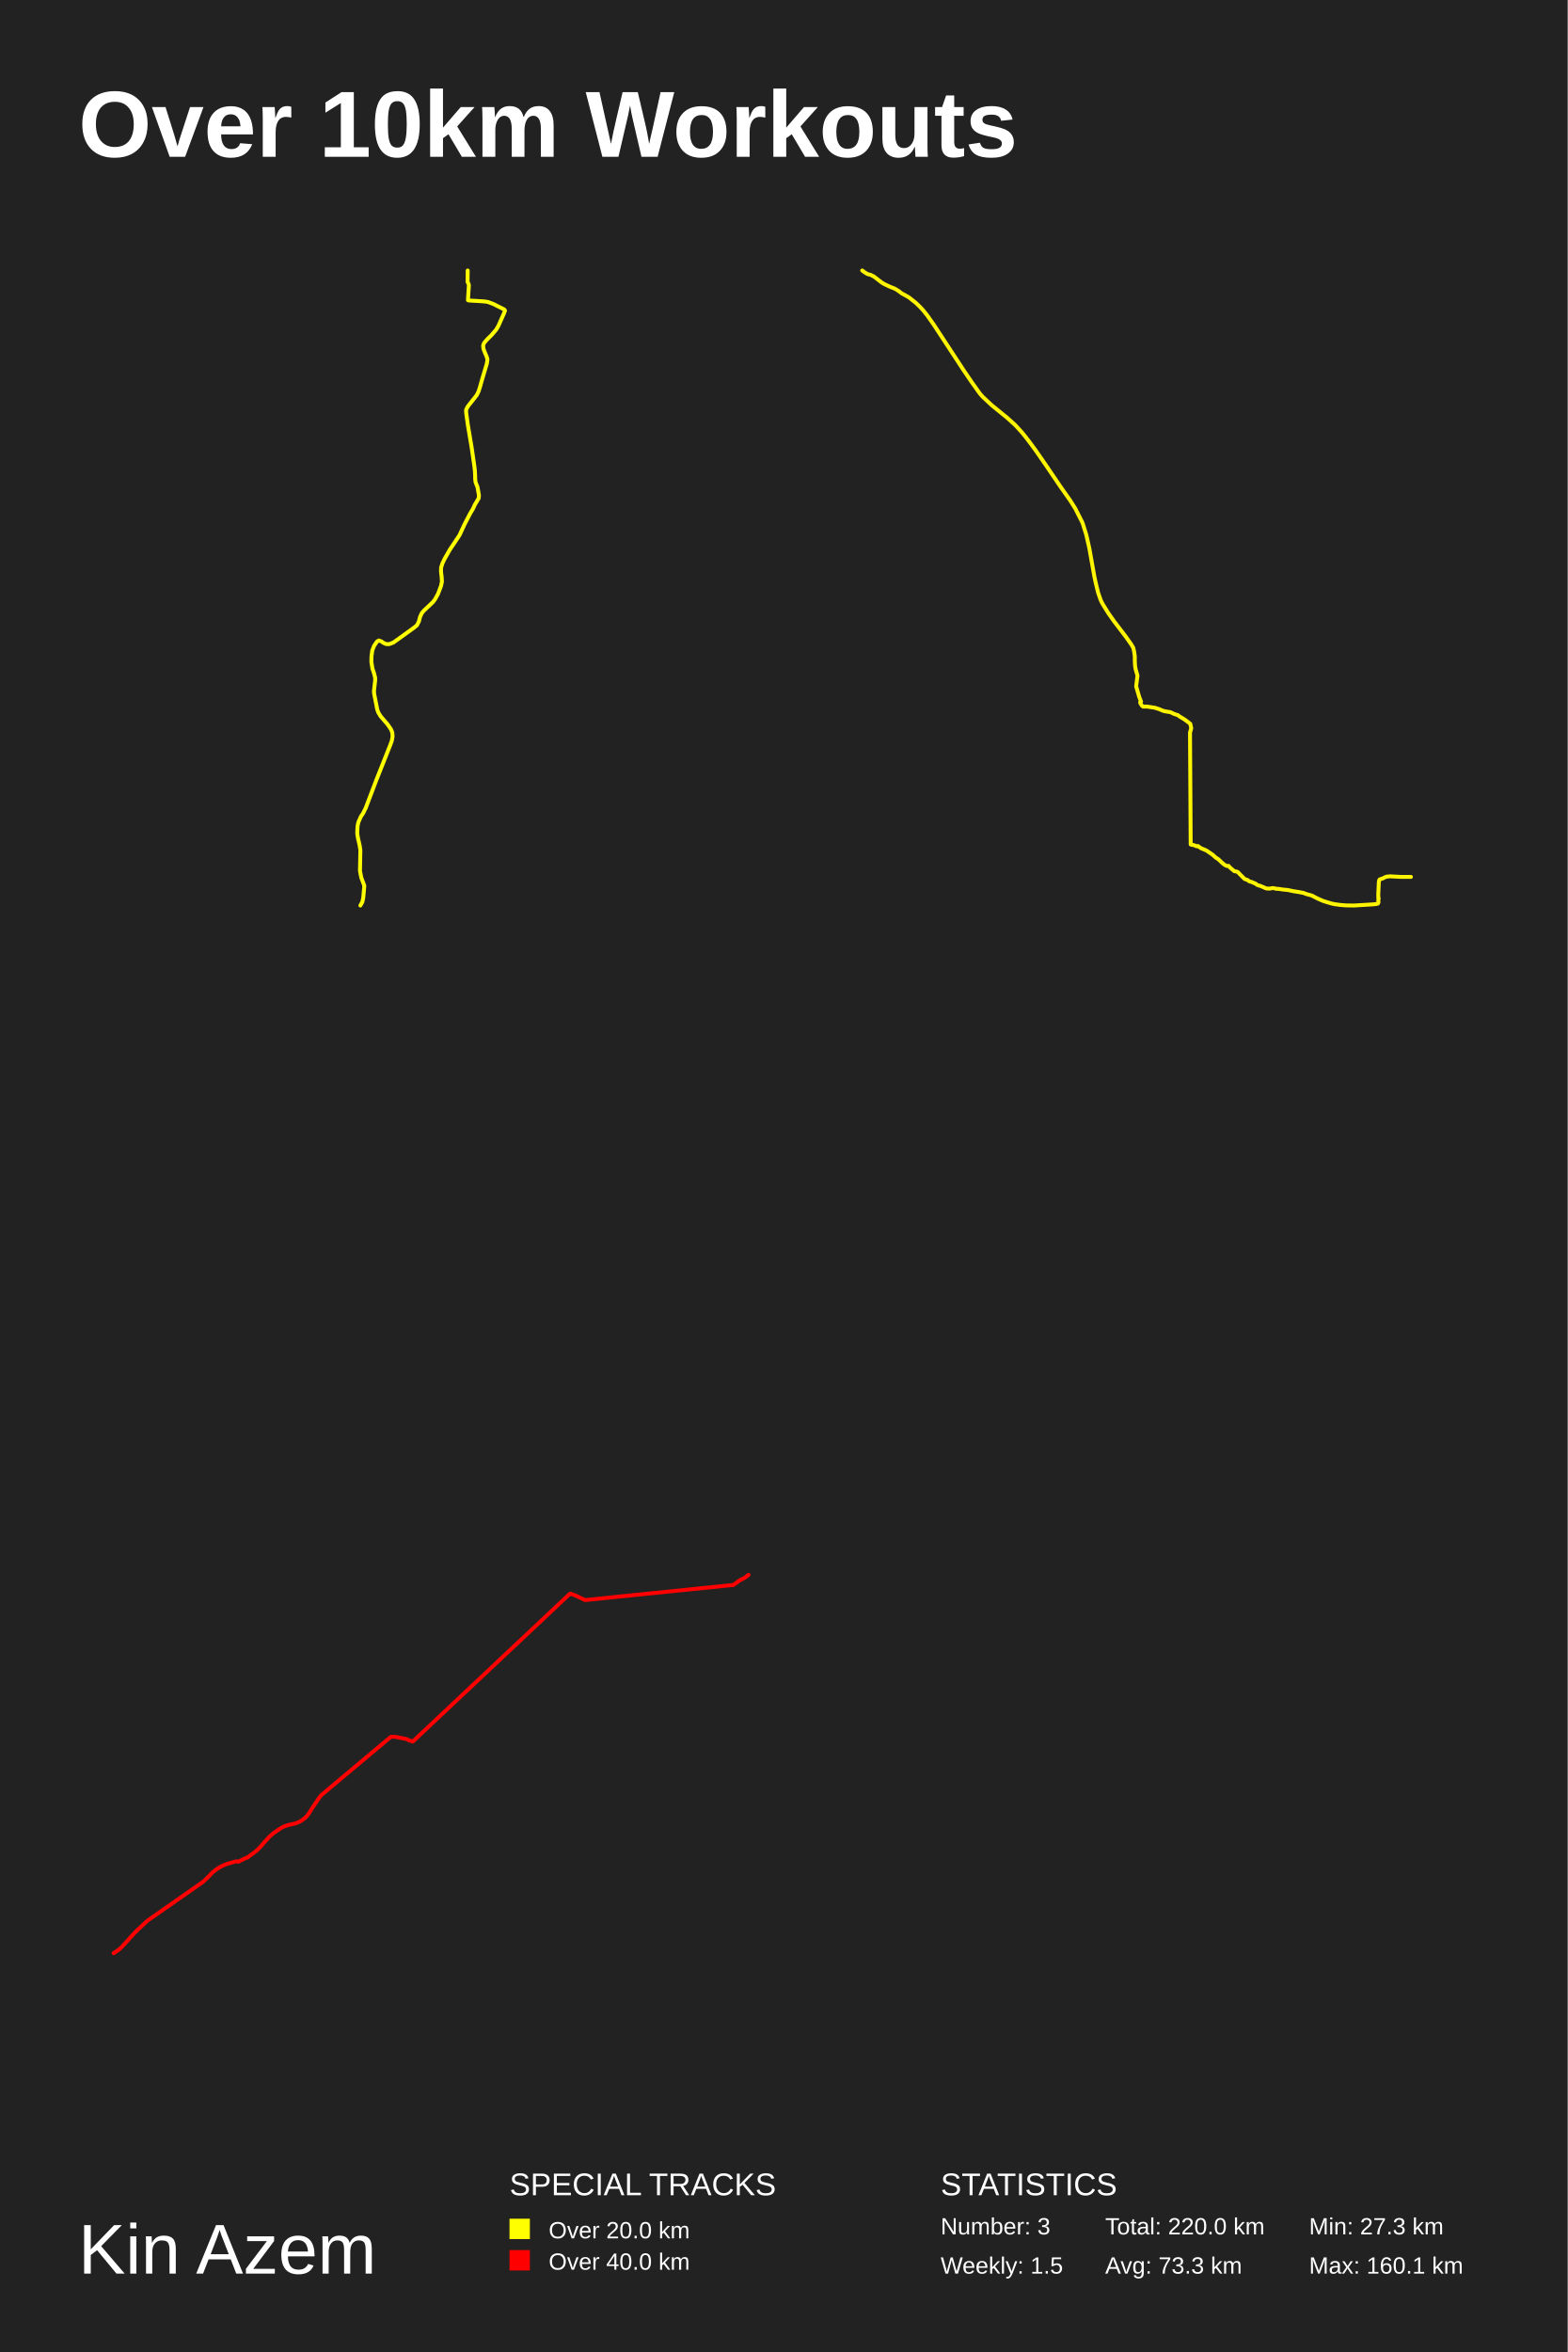
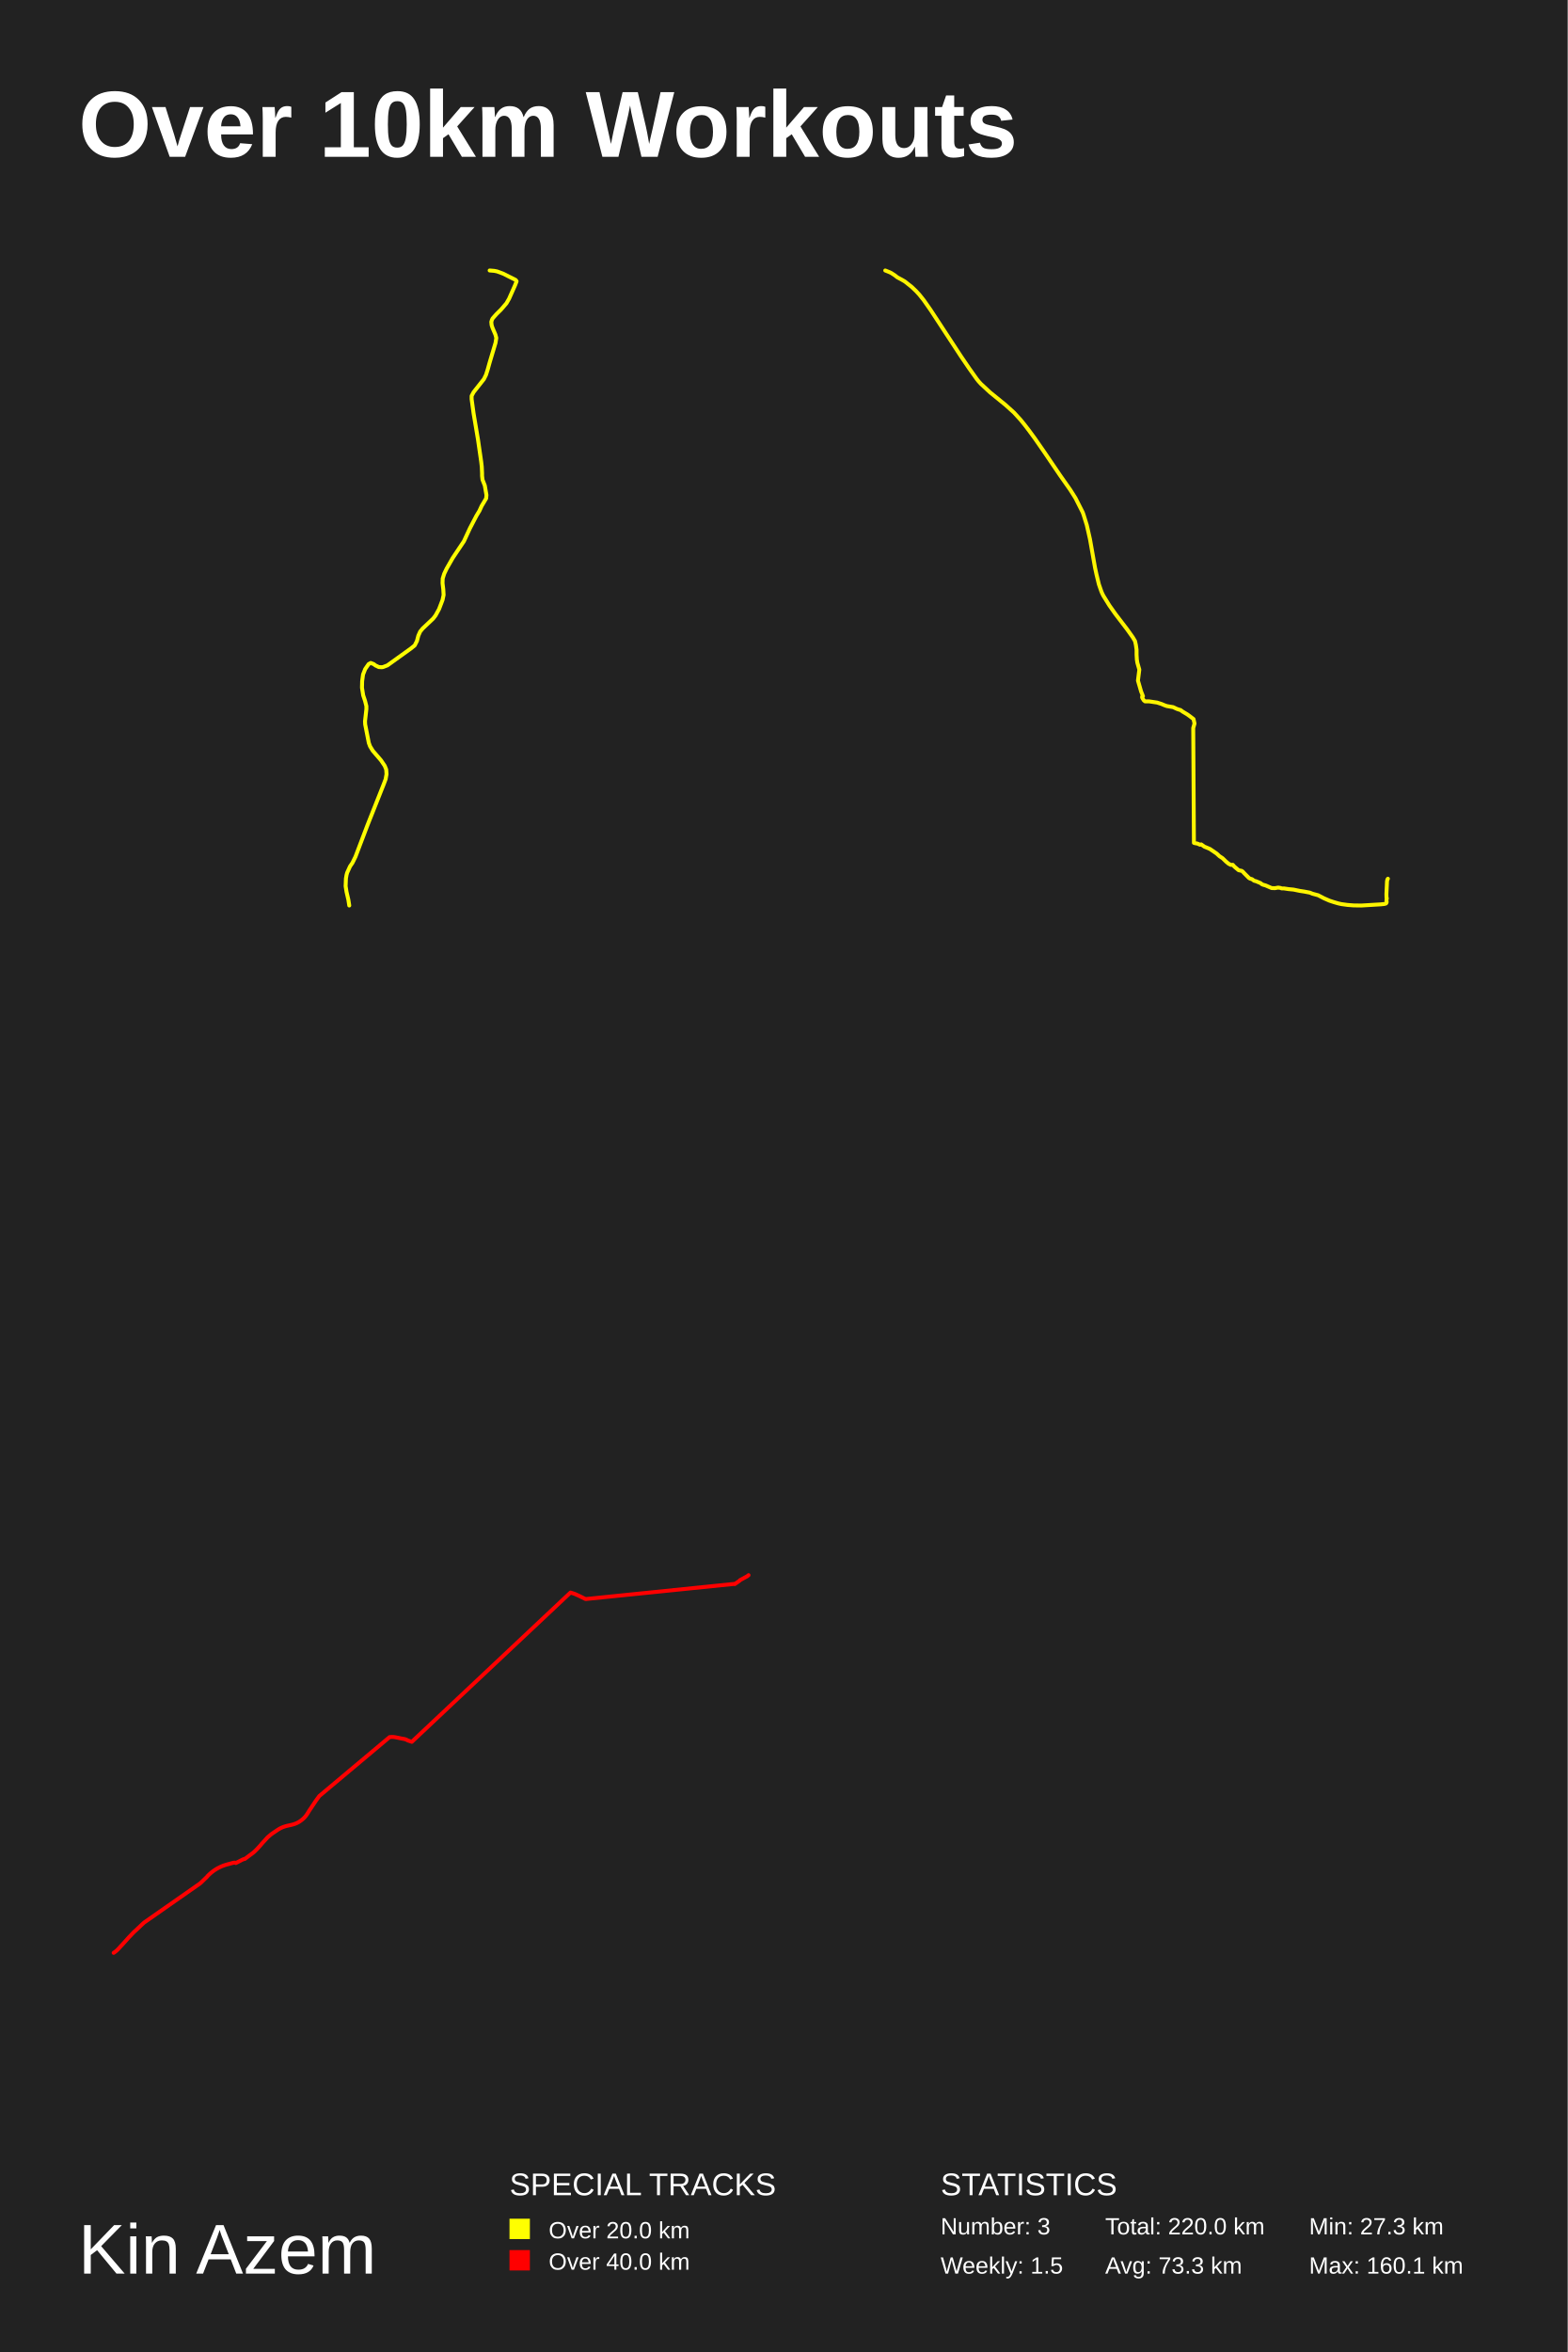
<svg xmlns="http://www.w3.org/2000/svg" baseProfile="full" height="300mm" version="1.1" viewBox="0,0,200,300" width="200mm">
  <defs />
  <rect fill="#222222" height="300" width="200" x="0" y="0" />
  <text fill="#FFFFFF" style="font-size:12px; font-family:Arial; font-weight:bold;" x="10" y="20">Over 10km Workouts</text>
  <text fill="#FFFFFF" style="font-size:9px; font-family:Arial" x="10" y="290">Kin Azem</text>
  <text fill="#FFFFFF" style="font-size:4px; font-family:Arial" x="65" y="280">SPECIAL TRACKS</text>
  <rect fill="yellow" height="2.6" width="2.6" x="65" y="283" />
  <text fill="#FFFFFF" style="font-size:3px; font-family:Arial" x="70" y="285.5">Over 20.0 km</text>
  <rect fill="red" height="2.6" width="2.6" x="65" y="287" />
  <text fill="#FFFFFF" style="font-size:3px; font-family:Arial" x="70" y="289.5">Over 40.0 km</text>
  <text fill="#FFFFFF" style="font-size:4px; font-family:Arial" x="120" y="280">STATISTICS</text>
  <text fill="#FFFFFF" style="font-size:3px; font-family:Arial" x="120" y="285">Number: 3</text>
  <text fill="#FFFFFF" style="font-size:3px; font-family:Arial" x="120" y="290">Weekly: 1.5</text>
  <text fill="#FFFFFF" style="font-size:3px; font-family:Arial" x="141" y="285">Total: 220.0 km</text>
  <text fill="#FFFFFF" style="font-size:3px; font-family:Arial" x="141" y="290">Avg: 73.3 km</text>
  <text fill="#FFFFFF" style="font-size:3px; font-family:Arial" x="167" y="285">Min: 27.3 km</text>
  <text fill="#FFFFFF" style="font-size:3px; font-family:Arial" x="167" y="290">Max: 160.1 km</text>
-   <polyline fill="none" opacity="1" points="59.667,34.5 59.65,35.959 59.784,36.226 59.817,36.39 59.7,38.281 59.751,38.322 61.454,38.425 61.955,38.466 62.272,38.527 62.94,38.774 64.209,39.411 64.326,39.472 64.426,39.616 64.259,40.048 63.591,41.548 63.307,42.041 62.706,42.739 62.188,43.253 61.788,43.705 61.704,43.87 61.637,44.096 61.671,44.445 61.771,44.753 62.088,45.493 62.188,45.863 62.105,46.397 61.454,48.575 61.237,49.355 61.053,49.931 60.819,50.403 59.684,51.841 59.467,52.252 59.467,52.602 59.684,54.184 60.168,57.06 60.519,59.484 60.585,60.059 60.619,60.779 60.619,61.066 60.669,61.498 60.919,62.134 61.103,63.182 61.07,63.552 60.569,64.394 60.335,64.908 60.001,65.463 59.283,66.839 58.615,68.277 57.379,70.126 56.712,71.297 56.444,71.852 56.277,72.386 56.261,72.899 56.344,73.598 56.378,74.194 56.261,74.748 55.877,75.755 55.493,76.453 55.225,76.802 54.073,77.891 53.873,78.138 53.789,78.24 53.589,78.692 53.439,79.268 53.188,79.761 52.754,80.11 50.183,81.959 49.698,82.143 49.548,82.164 49.231,82.143 48.847,81.959 48.697,81.835 48.346,81.692 48.112,81.815 47.728,82.369 47.494,82.965 47.394,83.705 47.377,84.424 47.511,85.266 47.711,85.861 47.862,86.457 47.862,86.786 47.711,88.121 47.728,88.47 48.129,90.504 48.262,90.873 48.563,91.366 49.465,92.414 49.882,93.03 50.049,93.441 50.082,93.955 49.982,94.509 49.782,95.043 47.995,99.541 46.659,103.054 46.325,103.731 46.058,104.122 45.741,104.82 45.674,105.067 45.607,105.457 45.574,106.299 45.674,106.936 45.875,107.798 45.975,108.435 45.925,111.084 46.092,111.947 46.442,112.871 46.476,113.015 46.342,114.514 46.225,115.048 45.975,115.5" stroke="#ffff00" stroke-dasharray="none" stroke-linecap="round" stroke-linejoin="round" stroke-width="0.5" />
-   <polyline fill="none" opacity="1" points="180.005,111.848 178.757,111.848 177.327,111.775 176.899,111.819 176.654,111.907 176.446,112.024 176.018,112.171 175.957,112.259 175.908,112.493 175.835,114.077 175.847,114.591 175.859,114.605 175.884,114.591 175.835,114.884 175.871,115.06 175.81,115.221 175.774,115.251 175.566,115.309 175.162,115.353 172.716,115.5 171.738,115.485 170.992,115.427 170.234,115.324 169.843,115.236 169.292,115.075 168.754,114.899 168.082,114.605 167.348,114.224 166.639,114.033 166.321,113.901 165.636,113.769 165.061,113.681 164.279,113.52 163.667,113.461 163.092,113.373 162.811,113.373 162.664,113.315 162.371,113.271 161.98,113.344 161.564,113.329 160.818,113.007 160.512,112.919 160.365,112.86 160.182,112.713 159.619,112.479 159.387,112.42 159.13,112.229 158.886,112.156 158.751,112.083 158.152,111.481 157.981,111.291 157.834,111.188 157.467,111.115 156.941,110.675 156.733,110.44 156.501,110.455 156.22,110.308 155.902,110.044 155.462,109.619 155.083,109.369 154.716,109.032 153.896,108.475 153.346,108.24 153.224,108.196 152.808,107.902 152.661,107.946 152.331,107.8 152.05,107.756 151.903,107.712 151.817,93.44 151.976,92.882 151.854,92.325 151.377,91.958 151.072,91.738 150.485,91.386 150.228,91.195 150.093,91.166 149.788,91.063 149.323,90.843 148.54,90.711 148.247,90.608 147.868,90.447 147.317,90.271 146.327,90.124 145.825,90.124 145.666,89.992 145.471,89.67 145.459,89.538 145.483,89.494 145.569,89.479 145.336,88.892 144.945,87.542 145.116,86.178 144.872,85.327 144.81,84.946 144.774,84.33 144.774,83.714 144.688,83.112 144.578,82.628 144.309,82.173 143.612,81.19 142.145,79.268 141.399,78.212 140.653,77.009 140.518,76.745 140.408,76.496 140.09,75.586 139.784,74.324 139.613,73.532 138.977,69.952 138.586,68.221 138.17,66.886 138.072,66.622 137.18,64.861 136.532,63.834 135.272,62.044 133.34,59.197 132.129,57.451 131.408,56.468 130.833,55.72 130.344,55.118 129.525,54.223 128.485,53.284 126.553,51.714 125.416,50.657 125.134,50.349 124.902,50.056 123.973,48.75 122.933,47.223 119.155,41.456 118.311,40.253 117.773,39.578 117.369,39.138 116.831,38.624 115.963,37.934 115.608,37.729 115.034,37.42 114.716,37.171 114.263,36.877 114.08,36.789 113.529,36.569 112.808,36.232 112.49,36.041 111.499,35.278 111.108,35.072 110.668,34.955 110.264,34.705 109.995,34.5" stroke="#fff500" stroke-dasharray="none" stroke-linecap="round" stroke-linejoin="round" stroke-width="0.5" />
-   <polyline fill="none" opacity="1" points="95.5,200.87 95.395,200.95 95.3,201.025 95.243,201.068 95.231,201.079 95.144,201.145 95.082,201.199 95.059,201.211 95.039,201.227 94.153,201.705 94.143,201.714 94.138,201.731 94.142,201.747 93.491,202.203 93.479,202.196 93.466,202.184 93.465,202.18 93.457,202.172 93.449,202.167 93.462,202.178 93.456,202.17 93.459,202.173 74.654,204.09 74.585,204.068 73.772,203.669 73.303,203.459 73.232,203.433 73.014,203.36 72.868,203.312 72.724,203.268 52.659,222.142 52.619,222.128 52.599,222.121 52.562,222.107 52.442,222.068 52.376,222.047 52.23,221.996 52.179,221.976 52.15,221.963 52.089,221.933 52.001,221.885 51.934,221.855 51.856,221.827 51.805,221.811 51.724,221.792 51.721,221.79 51.721,221.788 51.72,221.786 51.723,221.781 51.722,221.779 51.72,221.779 51.72,221.782 51.722,221.783 51.716,221.779 51.714,221.781 51.716,221.782 51.711,221.781 51.712,221.781 51.698,221.781 51.571,221.761 51.318,221.715 50.931,221.633 50.712,221.592 50.573,221.562 50.517,221.554 50.484,221.548 50.414,221.541 50.345,221.531 50.312,221.528 50.165,221.524 50.092,221.527 49.887,221.542 49.851,221.543 49.851,221.543 40.969,228.988 40.785,229.237 40.65,229.421 40.56,229.543 39.797,230.683 39.753,230.746 39.672,230.874 39.474,231.196 39.391,231.321 39.301,231.446 39.208,231.567 39.158,231.625 39.107,231.683 39.053,231.738 39,231.791 38.888,231.896 38.83,231.946 38.713,232.04 38.593,232.13 38.531,232.173 38.404,232.254 38.339,232.293 38.273,232.331 38.206,232.365 38.139,232.398 38.072,232.431 38.003,232.46 37.934,232.488 37.864,232.513 37.724,232.561 37.58,232.601 37.359,232.655 36.914,232.756 36.841,232.773 36.694,232.814 36.548,232.857 36.477,232.881 36.335,232.935 36.265,232.963 36.196,232.993 36.128,233.025 35.993,233.094 35.927,233.131 35.797,233.208 35.733,233.249 35.545,233.373 35.234,233.585 35.048,233.71 34.926,233.797 34.868,233.841 34.81,233.888 34.753,233.934 34.538,234.122 34.412,234.229 33.638,235.078 33.601,235.128 33.554,235.185 33.402,235.355 33.148,235.635 33.044,235.746 32.933,235.855 32.877,235.909 32.654,236.119 31.541,236.952 31.462,236.942 31.379,236.989 31.315,237.002 30.401,237.466 30.322,237.425 30.24,237.409 30.166,237.422 30.09,237.431 29.943,237.468 29.508,237.591 29.435,237.608 29.217,237.669 29.072,237.713 29.001,237.735 28.86,237.784 28.719,237.837 28.581,237.895 28.446,237.956 28.312,238.02 28.179,238.089 28.048,238.162 27.92,238.236 27.795,238.315 27.67,238.399 27.608,238.442 27.488,238.531 27.314,238.669 27.201,238.763 27.145,238.813 27.035,238.913 26.982,238.964 26.824,239.12 26.781,239.18 26.73,239.238 26.678,239.29 26.624,239.34 26.037,239.909 25.866,240.057 18.792,245.001 18.686,245.102 18.581,245.198 18.367,245.401 18.148,245.611 17.822,245.918 17.535,246.174 17.431,246.281 17.029,246.704 16.879,246.861 16.83,246.913 16.739,247.014 16.605,247.167 16.558,247.218 16.467,247.321 16.29,247.518 16.155,247.664 15.973,247.86 15.79,248.059 15.561,248.309 15.468,248.405 15.371,248.498 15.321,248.543 15.271,248.587 15.169,248.67 15.063,248.747 14.958,248.82 14.701,248.996 14.5,249.13" stroke="red" stroke-dasharray="none" stroke-linecap="round" stroke-linejoin="round" stroke-width="0.5" />
+   <polyline fill="none" opacity="1" points="62.467,34.5 63.046,34.548 63.413,34.619 64.186,34.904 65.654,35.641 65.79,35.712 65.906,35.879 65.712,36.378 64.94,38.113 64.611,38.684 63.916,39.492 63.317,40.086 62.853,40.609 62.757,40.8 62.679,41.061 62.718,41.465 62.834,41.822 63.201,42.678 63.317,43.106 63.22,43.724 62.467,46.243 62.216,47.147 62.003,47.812 61.733,48.359 60.419,50.023 60.168,50.498 60.168,50.902 60.419,52.733 60.979,56.061 61.385,58.865 61.462,59.531 61.501,60.363 61.501,60.696 61.559,61.195 61.849,61.932 62.061,63.144 62.023,63.572 61.443,64.546 61.172,65.141 60.786,65.782 59.955,67.375 59.183,69.039 57.753,71.178 56.98,72.532 56.671,73.174 56.478,73.792 56.459,74.386 56.555,75.194 56.594,75.884 56.459,76.525 56.014,77.69 55.57,78.498 55.261,78.902 53.928,80.162 53.696,80.447 53.599,80.566 53.368,81.089 53.194,81.754 52.904,82.325 52.402,82.729 49.426,84.868 48.866,85.082 48.692,85.105 48.325,85.082 47.881,84.868 47.707,84.725 47.301,84.559 47.031,84.701 46.587,85.343 46.316,86.032 46.2,86.888 46.181,87.72 46.335,88.694 46.567,89.383 46.741,90.072 46.741,90.453 46.567,91.997 46.587,92.401 47.05,94.754 47.205,95.182 47.552,95.752 48.596,96.964 49.079,97.677 49.272,98.153 49.311,98.747 49.195,99.388 48.963,100.006 46.896,105.211 45.35,109.274 44.964,110.058 44.655,110.51 44.288,111.318 44.21,111.603 44.133,112.054 44.094,113.029 44.21,113.765 44.442,114.763 44.558,115.5" stroke="#ffff00" stroke-dasharray="none" stroke-linecap="round" stroke-linejoin="round" stroke-width="0.5" />
+   <polyline fill="none" opacity="1" points="177.063,112.083 177.001,112.174 176.95,112.414 176.875,114.04 176.888,114.567 176.9,114.582 176.925,114.567 176.875,114.868 176.913,115.048 176.85,115.214 176.812,115.244 176.599,115.304 176.185,115.349 173.675,115.5 172.671,115.485 171.906,115.425 171.128,115.319 170.726,115.229 170.161,115.064 169.609,114.883 168.919,114.582 168.166,114.191 167.438,113.995 167.112,113.859 166.409,113.724 165.819,113.634 165.016,113.468 164.389,113.408 163.799,113.318 163.51,113.318 163.36,113.257 163.058,113.212 162.657,113.287 162.23,113.272 161.465,112.941 161.151,112.851 161,112.791 160.812,112.64 160.235,112.399 159.996,112.339 159.733,112.144 159.482,112.068 159.344,111.993 158.729,111.376 158.553,111.18 158.403,111.075 158.026,111 157.487,110.548 157.273,110.307 157.035,110.322 156.746,110.172 156.42,109.901 155.968,109.464 155.579,109.208 155.203,108.862 154.362,108.29 153.797,108.05 153.672,108.004 153.245,107.703 153.094,107.748 152.755,107.598 152.467,107.553 152.316,107.508 152.228,92.861 152.392,92.289 152.266,91.717 151.777,91.341 151.463,91.115 150.861,90.754 150.597,90.558 150.459,90.528 150.145,90.422 149.668,90.197 148.865,90.061 148.564,89.956 148.175,89.79 147.61,89.61 146.594,89.459 146.079,89.459 145.916,89.324 145.715,88.992 145.703,88.857 145.728,88.812 145.816,88.797 145.577,88.194 145.176,86.809 145.351,85.409 145.1,84.536 145.038,84.145 145.0,83.513 145.0,82.88 144.912,82.263 144.799,81.766 144.523,81.299 143.808,80.291 142.302,78.319 141.536,77.235 140.771,76 140.633,75.729 140.52,75.473 140.194,74.54 139.88,73.245 139.704,72.432 139.052,68.758 138.65,66.981 138.223,65.611 138.123,65.34 137.207,63.533 136.542,62.479 135.249,60.642 133.266,57.721 132.024,55.929 131.284,54.92 130.694,54.152 130.192,53.535 129.351,52.616 128.284,51.653 126.302,50.041 125.134,48.957 124.846,48.641 124.607,48.34 123.654,47 122.587,45.433 118.709,39.515 117.843,38.28 117.291,37.587 116.877,37.136 116.325,36.608 115.434,35.901 115.07,35.69 114.48,35.374 114.154,35.117 113.69,34.816 113.501,34.726 112.937,34.5" stroke="#fff500" stroke-dasharray="none" stroke-linecap="round" stroke-linejoin="round" stroke-width="0.5" />
+   <polyline fill="none" opacity="1" points="95.5,200.911 95.488,200.923 95.401,200.989 95.338,201.043 95.315,201.056 95.294,201.071 94.4,201.554 94.391,201.563 94.386,201.58 94.39,201.596 93.732,202.056 93.72,202.049 93.707,202.037 93.706,202.033 93.699,202.025 93.69,202.019 93.704,202.031 93.698,202.023 93.7,202.026 74.728,203.96 74.658,203.938 73.838,203.536 73.365,203.324 73.294,203.298 73.073,203.223 72.926,203.175 72.78,203.131 52.537,222.173 52.497,222.158 52.476,222.152 52.439,222.137 52.318,222.098 52.252,222.077 52.104,222.026 52.053,222.006 52.023,221.992 51.962,221.962 51.873,221.914 51.805,221.883 51.727,221.855 51.675,221.839 51.594,221.819 51.591,221.817 51.591,221.815 51.589,221.814 51.593,221.809 51.592,221.807 51.589,221.807 51.59,221.81 51.592,221.811 51.586,221.807 51.584,221.809 51.586,221.81 51.58,221.809 51.581,221.809 51.567,221.809 51.439,221.788 51.184,221.742 50.794,221.659 50.573,221.617 50.432,221.588 50.376,221.58 50.343,221.574 50.272,221.566 50.202,221.557 50.169,221.554 50.021,221.549 49.947,221.553 49.74,221.567 49.704,221.568 49.704,221.568 40.743,229.08 40.558,229.331 40.421,229.517 40.33,229.64 39.561,230.79 39.516,230.854 39.435,230.982 39.235,231.307 39.151,231.434 39.06,231.56 38.966,231.681 38.916,231.74 38.864,231.799 38.81,231.854 38.756,231.908 38.643,232.014 38.585,232.064 38.467,232.159 38.345,232.25 38.283,232.293 38.155,232.375 38.089,232.414 38.023,232.453 37.955,232.487 37.888,232.521 37.82,232.553 37.75,232.582 37.681,232.611 37.611,232.637 37.469,232.685 37.323,232.726 37.101,232.78 36.652,232.881 36.578,232.899 36.429,232.94 36.283,232.984 36.21,233.008 36.067,233.062 35.997,233.09 35.927,233.121 35.859,233.153 35.722,233.223 35.655,233.259 35.524,233.338 35.46,233.379 35.271,233.504 34.957,233.718 34.769,233.844 34.646,233.931 34.587,233.976 34.529,234.023 34.472,234.07 34.254,234.259 34.128,234.367 33.346,235.224 33.309,235.275 33.262,235.332 33.109,235.504 32.852,235.786 32.747,235.898 32.635,236.008 32.579,236.063 32.353,236.275 31.231,237.115 31.151,237.105 31.067,237.152 31.003,237.166 30.08,237.634 30.001,237.592 29.919,237.576 29.844,237.589 29.767,237.598 29.618,237.636 29.18,237.76 29.106,237.777 28.886,237.838 28.74,237.882 28.668,237.905 28.525,237.954 28.384,238.008 28.244,238.066 28.108,238.128 27.973,238.192 27.838,238.262 27.706,238.335 27.577,238.411 27.451,238.49 27.325,238.575 27.263,238.618 27.142,238.708 26.966,238.847 26.852,238.942 26.795,238.992 26.685,239.094 26.631,239.145 26.472,239.302 26.428,239.363 26.377,239.422 26.325,239.474 26.27,239.524 25.677,240.098 25.506,240.247 18.369,245.236 18.261,245.337 18.155,245.434 17.939,245.639 17.718,245.851 17.39,246.161 17.1,246.419 16.995,246.527 16.59,246.954 16.438,247.112 16.389,247.164 16.297,247.267 16.162,247.421 16.115,247.472 16.023,247.576 15.844,247.775 15.708,247.923 15.524,248.12 15.339,248.321 15.109,248.573 15.015,248.67 14.917,248.764 14.867,248.809 14.816,248.853 14.713,248.937 14.606,249.015 14.5,249.089" stroke="red" stroke-dasharray="none" stroke-linecap="round" stroke-linejoin="round" stroke-width="0.5" />
</svg>
